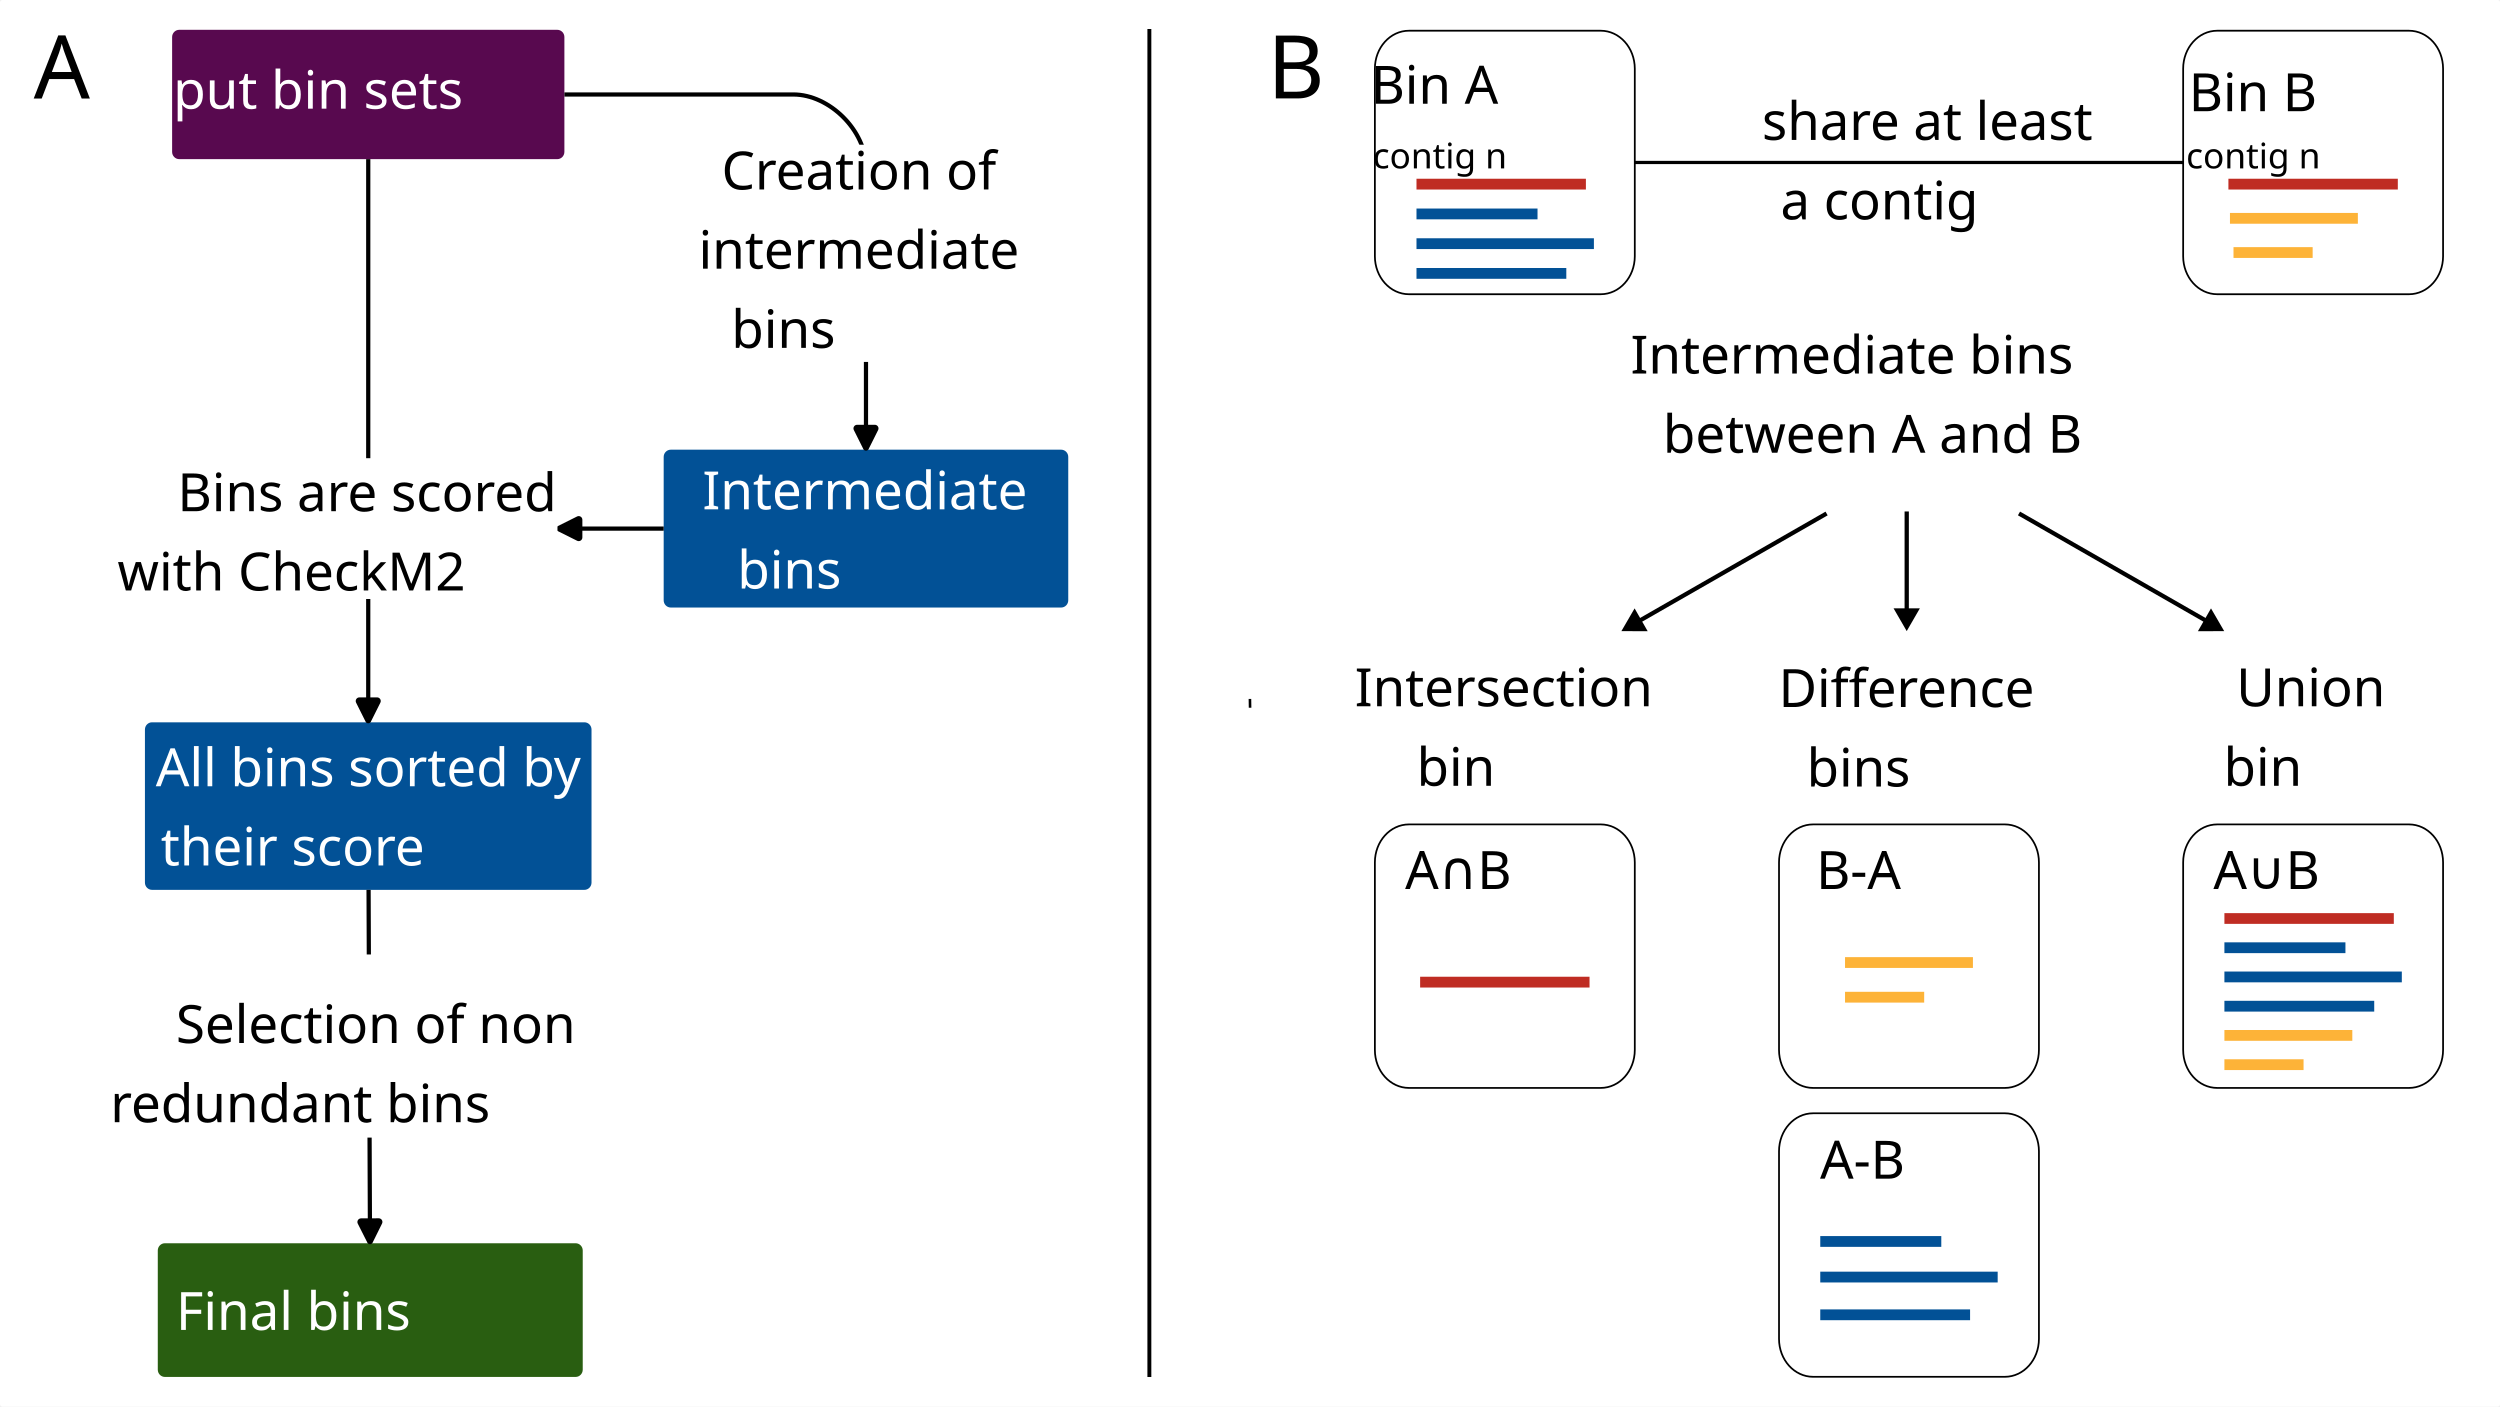
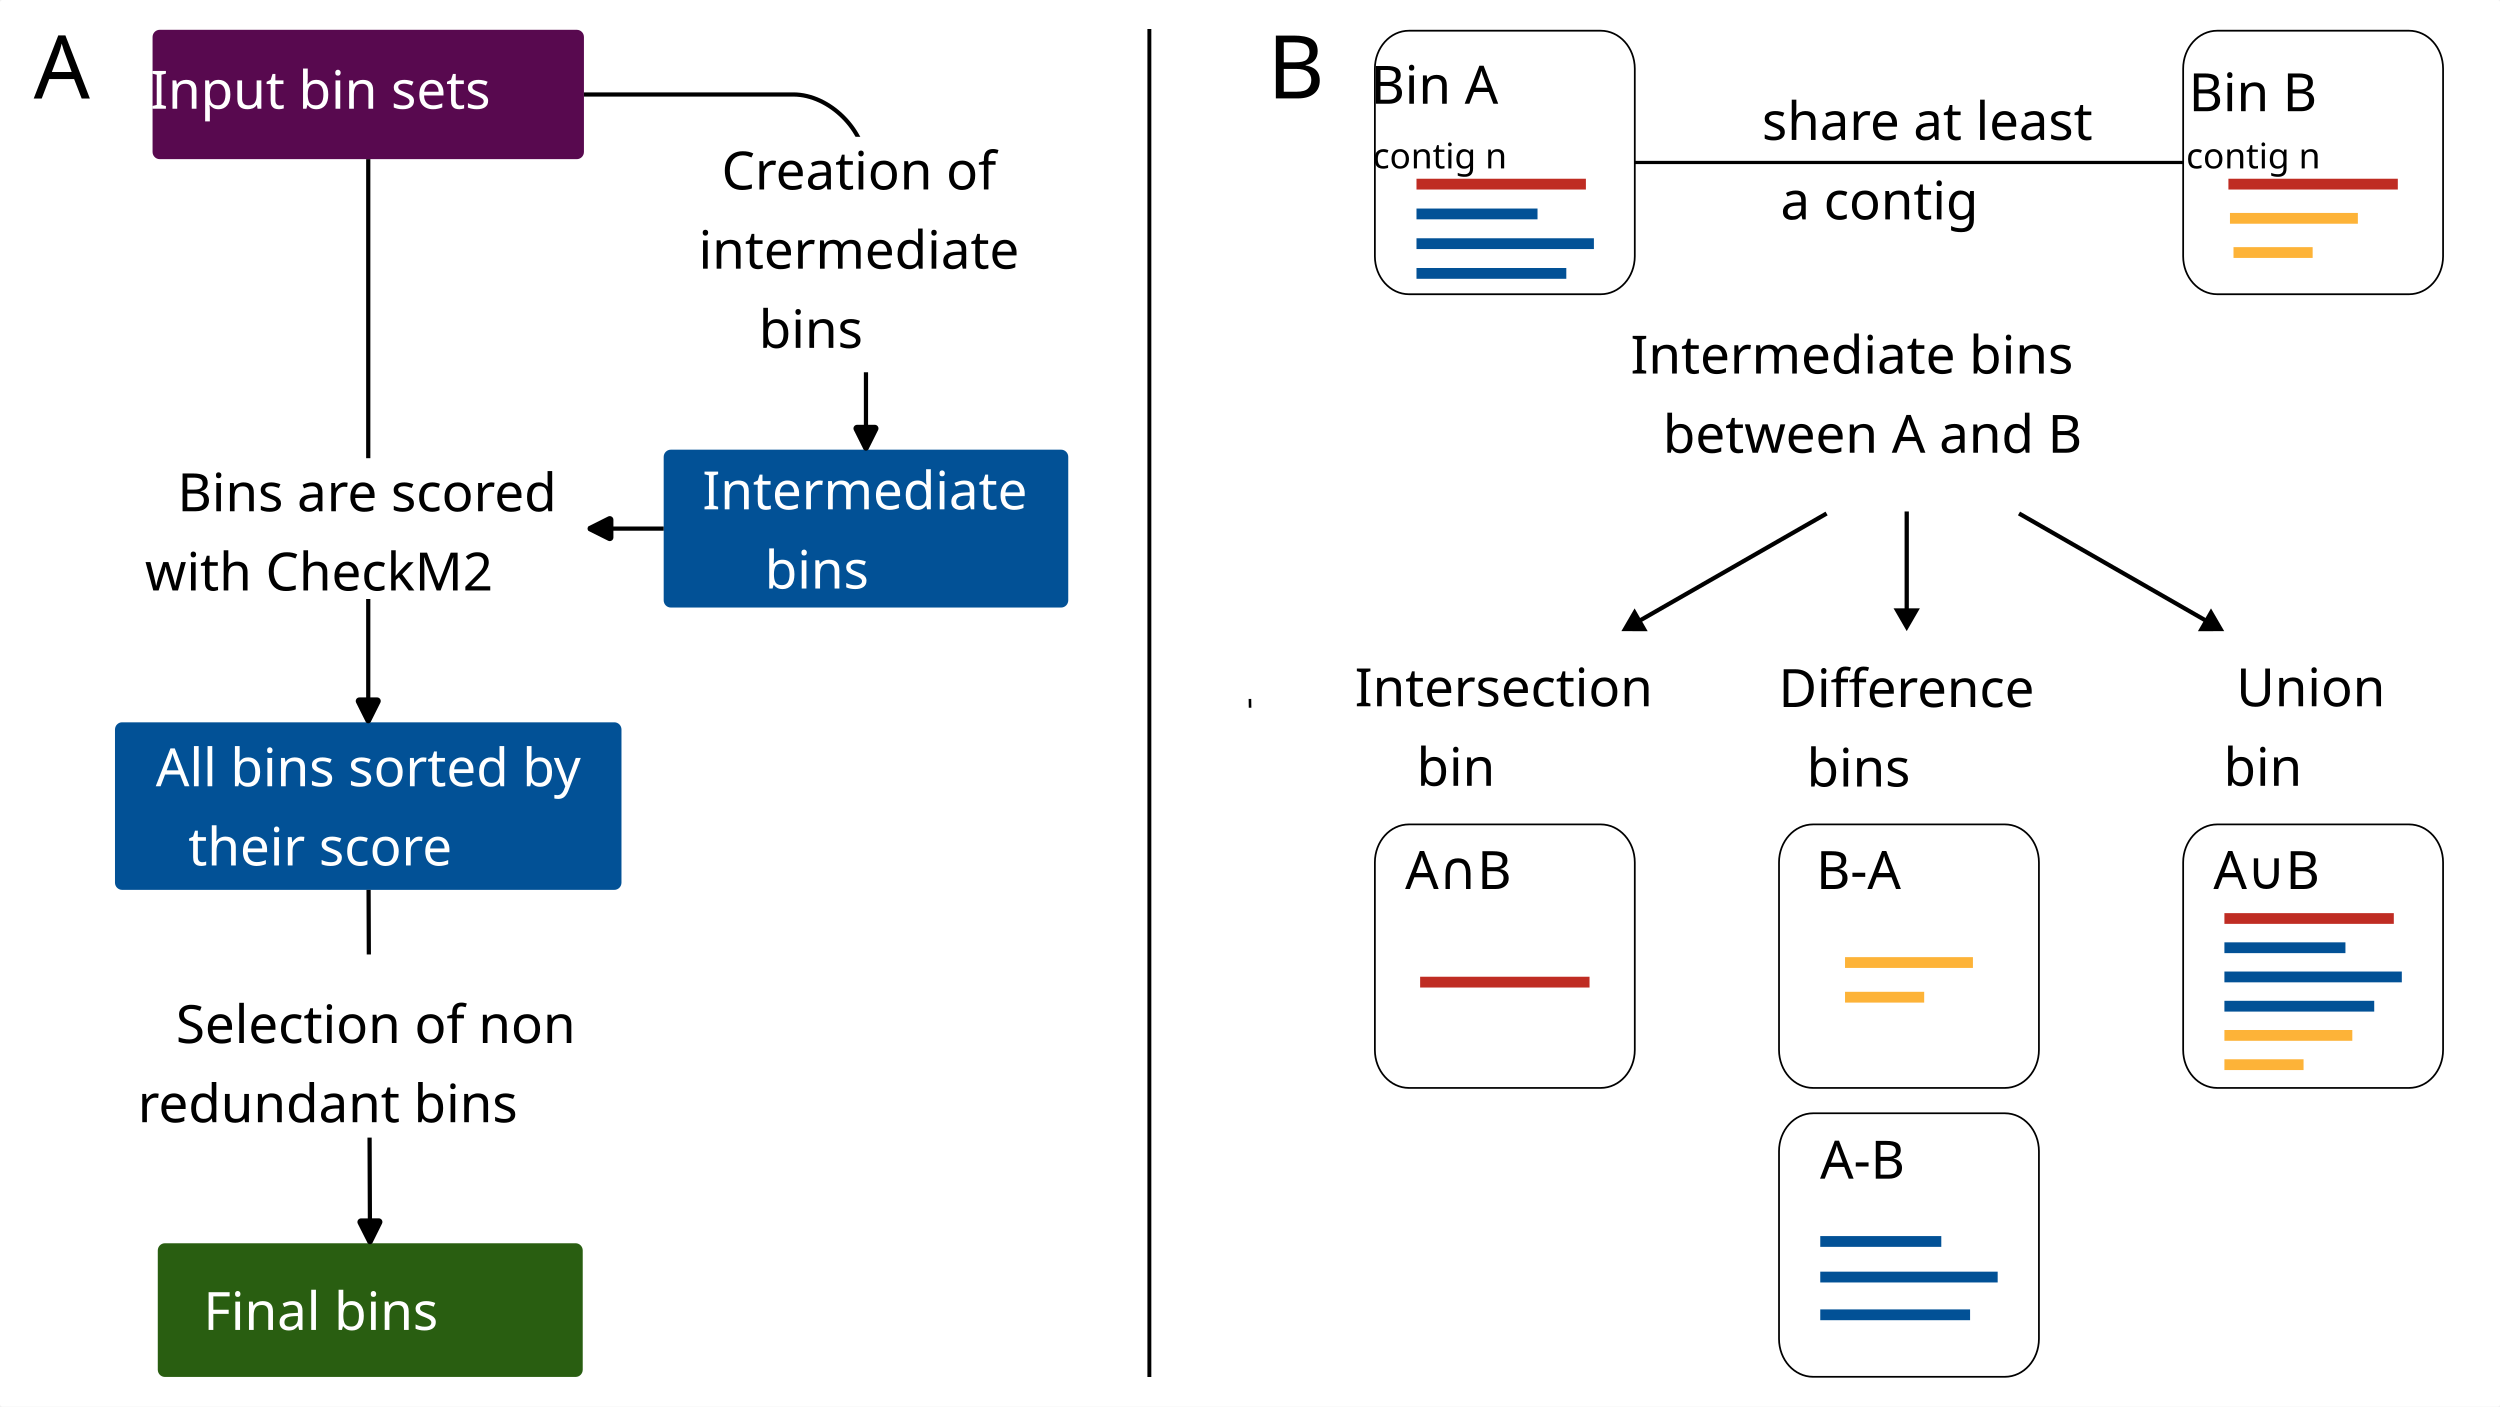
<svg xmlns="http://www.w3.org/2000/svg" width="254.912mm" height="143.43mm" viewBox="0 0 254.912 143.43" version="1.1" id="svg1" xml:space="preserve">
  <defs id="defs1">
    <rect x="2884.508" y="2612.986" width="167.844" height="120.711" id="rect161" />
    <marker style="overflow:visible" id="marker23" refX="4.5" refY="0" orient="auto-start-reverse" markerWidth="1" markerHeight="1" viewBox="0 0 1 1" preserveAspectRatio="xMidYMid">
      <path transform="scale(0.7)" d="m -0.211,-4.106 6.422,3.211 a 1,1 90 0 1 0,1.789 L -0.211,4.106 A 1.236,1.236 31.717 0 1 -2,3 v -6 a 1.236,1.236 148.283 0 1 1.789,-1.106 z" style="fill:context-stroke;fill-rule:evenodd;stroke:none" id="path23" />
    </marker>
    <marker style="overflow:visible" id="Triangle-3-3-7-2-5" refX="0" refY="0" orient="auto-start-reverse" markerWidth="1" markerHeight="1" viewBox="0 0 1 1" preserveAspectRatio="xMidYMid">
      <path transform="scale(0.5)" style="fill:context-stroke;fill-rule:evenodd;stroke:context-stroke;stroke-width:1pt" d="M 5.77,0 -2.88,5 V -5 Z" id="path135-85-1-8-9-6" />
    </marker>
    <marker style="overflow:visible" id="Triangle-3-3-7-2-5-6" refX="0" refY="0" orient="auto-start-reverse" markerWidth="1" markerHeight="1" viewBox="0 0 1 1" preserveAspectRatio="xMidYMid">
      <path transform="scale(0.5)" style="fill:context-stroke;fill-rule:evenodd;stroke:context-stroke;stroke-width:1pt" d="M 5.77,0 -2.88,5 V -5 Z" id="path135-85-1-8-9-6-2" />
    </marker>
    <marker style="overflow:visible" id="Triangle-3-3-7-2-5-6-9" refX="0" refY="0" orient="auto-start-reverse" markerWidth="1" markerHeight="1" viewBox="0 0 1 1" preserveAspectRatio="xMidYMid">
      <path transform="scale(0.5)" style="fill:context-stroke;fill-rule:evenodd;stroke:context-stroke;stroke-width:1pt" d="M 5.77,0 -2.88,5 V -5 Z" id="path135-85-1-8-9-6-2-2" />
    </marker>
    <rect x="2884.508" y="2612.986" width="167.844" height="120.711" id="rect161-3" />
  </defs>
  <g id="layer1" transform="translate(-762.8339,-708.3254)">
    <path style="fill:none;fill-rule:evenodd;stroke:#000000;stroke-width:0.265px;stroke-linecap:butt;stroke-linejoin:miter;stroke-opacity:1" d="m 211.22,577.607 v 0" id="path52" />
    <path style="fill:none;fill-rule:evenodd;stroke:#000000;stroke-width:0.265px;stroke-linecap:butt;stroke-linejoin:miter;stroke-opacity:1" d="m 211.22,577.607 v 0" id="path53" />
    <path style="fill:none;fill-rule:evenodd;stroke:#000000;stroke-width:0.265px;stroke-linecap:butt;stroke-linejoin:miter;stroke-opacity:1" d="m 211.658,577.782 v 0" id="path54" />
    <path style="fill:none;fill-rule:evenodd;stroke:#000000;stroke-width:0.265px;stroke-linecap:butt;stroke-linejoin:miter;stroke-opacity:1" d="m 243.699,583.825 v 11.265 c 0,2.646 -2.646,5.292 -5.292,5.292 h -12.878" id="path56" />
    <g id="g177">
      <rect style="fill:#ffffff;fill-opacity:1;stroke:none;stroke-width:0.4;stroke-linecap:square;stroke-linejoin:round;stroke-dasharray:none;stroke-opacity:1" id="rect169" width="254.913" height="143.43" x="762.834" y="708.325" rx="0.248" ry="0.248" />
      <path style="fill:none;fill-rule:evenodd;stroke:#000000;stroke-width:0.265px;stroke-linecap:butt;stroke-linejoin:miter;stroke-opacity:1" d="m 890.283,779.593 0.014,0.895" id="path12" />
      <rect style="fill:#ffffff;fill-opacity:1;stroke:none;stroke-width:0.48;stroke-linecap:square;stroke-linejoin:round;stroke-dasharray:none;stroke-dashoffset:0;stroke-opacity:1" id="rect21-2-9-2" width="42.578" height="17.683" x="898.277" y="769.024" rx="0.248" ry="0.248" />
      <rect style="fill:#ffffff;fill-opacity:1;stroke:none;stroke-width:0.48;stroke-linecap:square;stroke-linejoin:round;stroke-dasharray:none;stroke-dashoffset:0;stroke-opacity:1" id="rect21-2-9-2-3" width="39.94" height="17.683" x="940.599" y="770.673" rx="0.248" ry="0.248" />
      <rect style="fill:#ffffff;fill-opacity:1;stroke:none;stroke-width:0.48;stroke-linecap:square;stroke-linejoin:round;stroke-dasharray:none;stroke-dashoffset:0;stroke-opacity:1" id="rect21-2-9-2-3-3" width="31.238" height="17.683" x="983.071" y="769.885" rx="0.248" ry="0.248" />
      <rect style="fill:none;stroke:#000000;stroke-width:0.18;stroke-linecap:square;stroke-linejoin:round" id="rect2-5-3-7-1-2-4-1" width="26.502" height="26.87" x="944.231" y="821.841" rx="3.476" ry="3.872" />
      <text xml:space="preserve" style="font-style:normal;font-variant:normal;font-weight:normal;font-stretch:normal;font-size:6.422px;line-height:1.5;font-family:Sans;-inkscape-font-specification:'Sans, Normal';font-variant-ligatures:normal;font-variant-caps:normal;font-variant-numeric:normal;font-variant-east-asian:normal;text-align:center;text-anchor:middle;white-space:pre;inline-size:91.804;display:inline;fill:#000000;stroke:none;stroke-width:0.215;stroke-linecap:square;stroke-linejoin:round;stroke-dasharray:none" x="26.757" y="119.655" id="text3-5-0-9-4-4-6-9-9-72-3-5" transform="matrix(0.8358903,0,0,0.8412745,935.2596,727.8446)">
        <tspan x="26.757" y="119.655" id="tspan1">A-B</tspan>
      </text>
      <text xml:space="preserve" style="font-style:normal;font-variant:normal;font-weight:normal;font-stretch:normal;font-size:6.422px;line-height:1.5;font-family:Sans;-inkscape-font-specification:'Sans, Normal';font-variant-ligatures:normal;font-variant-caps:normal;font-variant-numeric:normal;font-variant-east-asian:normal;text-align:center;text-anchor:middle;white-space:pre;inline-size:26.138;display:inline;fill:#000000;stroke:none;stroke-width:0.215;stroke-linecap:square;stroke-linejoin:round;stroke-dasharray:none" x="26.757" y="119.655" id="text3-5-0-9-4-4-6-9-3" transform="matrix(0.8358903,0,0,0.8412746,976.0854,679.6792)">
        <tspan x="26.757" y="119.655" id="tspan2">Union<tspan y="119.655" id="tspan3"> </tspan>
        </tspan>
        <tspan x="26.757" y="129.288" id="tspan4">bin</tspan>
      </text>
      <text xml:space="preserve" style="font-style:normal;font-variant:normal;font-weight:normal;font-stretch:normal;font-size:6.422px;line-height:1.5;font-family:Sans;-inkscape-font-specification:'Sans, Normal';font-variant-ligatures:normal;font-variant-caps:normal;font-variant-numeric:normal;font-variant-east-asian:normal;text-align:center;text-anchor:middle;white-space:pre;inline-size:41.056;display:inline;fill:#000000;stroke:none;stroke-width:0.215;stroke-linecap:square;stroke-linejoin:round;stroke-dasharray:none" x="26.757" y="119.655" id="text3-5-0-9-4-4-6-9-9-72" transform="matrix(0.8358903,0,0,0.8412746,893.8021,679.6792)">
        <tspan x="26.757" y="119.655" id="tspan5">Intersection<tspan y="119.655" id="tspan6"> </tspan>
        </tspan>
        <tspan x="26.757" y="129.288" id="tspan7">bin</tspan>
      </text>
      <text xml:space="preserve" style="font-style:normal;font-variant:normal;font-weight:normal;font-stretch:normal;font-size:6.422px;line-height:1.5;font-family:Sans;-inkscape-font-specification:'Sans, Normal';font-variant-ligatures:normal;font-variant-caps:normal;font-variant-numeric:normal;font-variant-east-asian:normal;text-align:center;text-anchor:middle;white-space:pre;inline-size:37.046;display:inline;fill:#000000;stroke:none;stroke-width:0.215;stroke-linecap:square;stroke-linejoin:round;stroke-dasharray:none" x="26.757" y="119.655" id="text3-5-0-9-4-4-6-9-9-7-4" transform="matrix(0.8358903,0,0,0.8412746,934.8588,679.7539)">
        <tspan x="26.757" y="119.655" id="tspan8">Difference<tspan y="119.655" id="tspan9"> </tspan>
        </tspan>
        <tspan x="26.757" y="129.288" id="tspan10">bins</tspan>
      </text>
      <text xml:space="preserve" style="font-style:normal;font-variant:normal;font-weight:normal;font-stretch:normal;font-size:6.422px;line-height:1.5;font-family:Sans;-inkscape-font-specification:'Sans, Normal';font-variant-ligatures:normal;font-variant-caps:normal;font-variant-numeric:normal;font-variant-east-asian:normal;text-align:center;text-anchor:middle;white-space:pre;inline-size:43.821;display:inline;fill:#000000;stroke:none;stroke-width:0.215;stroke-linecap:square;stroke-linejoin:round;stroke-dasharray:none" x="26.757" y="119.655" id="text3-5-0-9-4-4-6-9-9-7-4-1" transform="matrix(0.8358903,0,0,0.8412746,936.9864,621.9281)">
        <tspan x="26.757" y="119.655" id="tspan11">share at least<tspan y="119.655" id="tspan12"> </tspan>
        </tspan>
        <tspan x="26.757" y="129.288" id="tspan13">a contig</tspan>
      </text>
      <text xml:space="preserve" style="font-style:normal;font-variant:normal;font-weight:normal;font-stretch:normal;font-size:6.422px;line-height:1.5;font-family:Sans;-inkscape-font-specification:'Sans, Normal';font-variant-ligatures:normal;font-variant-caps:normal;font-variant-numeric:normal;font-variant-east-asian:normal;text-align:center;text-anchor:middle;white-space:pre;inline-size:91.804;display:inline;fill:#000000;stroke:none;stroke-width:0.215;stroke-linecap:square;stroke-linejoin:round;stroke-dasharray:none" x="26.757" y="119.655" id="text3-5-0-9-4-4-6-9-9-72-3-7" transform="matrix(0.8358903,0,0,0.8412745,976.4676,698.3083)">
        <tspan x="26.757" y="119.655" id="tspan14">A∪B</tspan>
      </text>
      <rect style="fill:none;stroke:#000000;stroke-width:0.18;stroke-linecap:square;stroke-linejoin:round" id="rect2-5-3-7-1-21-9" width="26.502" height="26.87" x="985.439" y="792.386" rx="3.476" ry="3.872" />
      <rect style="fill:none;stroke:#000000;stroke-width:0.18;stroke-linecap:square;stroke-linejoin:round" id="rect2-5-3-7-1-0-0" width="26.502" height="26.87" x="903.023" y="792.386" rx="3.476" ry="3.872" />
      <text xml:space="preserve" style="font-style:normal;font-variant:normal;font-weight:normal;font-stretch:normal;font-size:6.422px;line-height:1.5;font-family:Sans;-inkscape-font-specification:'Sans, Normal';font-variant-ligatures:normal;font-variant-caps:normal;font-variant-numeric:normal;font-variant-east-asian:normal;text-align:center;text-anchor:middle;white-space:pre;inline-size:91.804;display:inline;fill:#000000;stroke:none;stroke-width:0.215;stroke-linecap:square;stroke-linejoin:round;stroke-dasharray:none" x="26.757" y="119.655" id="text3-5-0-9-4-4-6-9-9-72-3" transform="matrix(0.8358903,0,0,0.8412745,894.0515,698.3083)">
        <tspan x="26.757" y="119.655" id="tspan15">A∩B</tspan>
      </text>
      <rect style="fill:none;stroke:#000000;stroke-width:0.18;stroke-linecap:square;stroke-linejoin:round" id="rect2-5-3-7-1-2-7" width="26.502" height="26.87" x="944.231" y="792.386" rx="3.476" ry="3.872" />
      <text xml:space="preserve" style="font-style:normal;font-variant:normal;font-weight:normal;font-stretch:normal;font-size:6.422px;line-height:1.5;font-family:Sans;-inkscape-font-specification:'Sans, Normal';font-variant-ligatures:normal;font-variant-caps:normal;font-variant-numeric:normal;font-variant-east-asian:normal;text-align:center;text-anchor:middle;white-space:pre;inline-size:91.804;display:inline;fill:#000000;stroke:none;stroke-width:0.215;stroke-linecap:square;stroke-linejoin:round;stroke-dasharray:none" x="26.757" y="119.655" id="text3-5-0-9-4-4-6-9-9-72-3-3" transform="matrix(0.8358903,0,0,0.8412745,934.8615,698.3083)">
        <tspan x="26.757" y="119.655" id="tspan16">B-A</tspan>
      </text>
      <rect style="fill:#ffffff;fill-opacity:1;stroke:none;stroke-width:0.48;stroke-linecap:square;stroke-linejoin:round;stroke-dasharray:none;stroke-dashoffset:0;stroke-opacity:1" id="rect21-2-9" width="54.757" height="17.683" x="930.325" y="745.855" rx="0.248" ry="0.248" />
      <text xml:space="preserve" style="font-style:normal;font-variant:normal;font-weight:normal;font-stretch:normal;font-size:5.784px;line-height:1.5;font-family:Sans;-inkscape-font-specification:'Sans, Normal';font-variant-ligatures:normal;font-variant-caps:normal;font-variant-numeric:normal;font-variant-east-asian:normal;text-align:center;text-anchor:middle;white-space:pre;inline-size:95.634;display:inline;fill:#000000;stroke:none;stroke-width:0.193;stroke-linecap:square;stroke-linejoin:round;stroke-dasharray:none" x="26.757" y="119.655" id="text3-5-3-8-9-91-5-6" transform="matrix(0.9310694,0,0,0.9310114,933.7509,635.0103)">
        <tspan x="26.757" y="119.655" id="tspan17">Intermediate bins
</tspan>
        <tspan x="26.757" y="128.331" id="tspan18">between A and B</tspan>
      </text>
      <text xml:space="preserve" style="font-style:normal;font-variant:normal;font-weight:normal;font-stretch:normal;font-size:6.422px;line-height:1.5;font-family:Sans;-inkscape-font-specification:'Sans, Normal';font-variant-ligatures:normal;font-variant-caps:normal;font-variant-numeric:normal;font-variant-east-asian:normal;text-align:center;text-anchor:middle;white-space:pre;inline-size:91.804;display:inline;fill:#000000;stroke:none;stroke-width:0.215;stroke-linecap:square;stroke-linejoin:round;stroke-dasharray:none" x="26.757" y="119.655" id="text3-5-0-9-4-4-6-6" transform="matrix(0.8358903,0,0,0.8412745,975.0689,619.0021)">
        <tspan x="26.757" y="119.655" id="tspan19">Bin B</tspan>
      </text>
      <rect style="fill:none;stroke:#000000;stroke-width:0.18;stroke-linecap:square;stroke-linejoin:round" id="rect2-5-3-7-1-6" width="26.502" height="26.87" x="985.439" y="711.457" rx="3.476" ry="3.872" />
      <text xml:space="preserve" style="font-style:normal;font-variant:normal;font-weight:normal;font-stretch:normal;font-size:6.422px;line-height:1.5;font-family:Sans;-inkscape-font-specification:'Sans, Normal';font-variant-ligatures:normal;font-variant-caps:normal;font-variant-numeric:normal;font-variant-east-asian:normal;text-align:center;text-anchor:middle;white-space:pre;inline-size:91.804;display:inline;fill:#000000;stroke:none;stroke-width:0.215;stroke-linecap:square;stroke-linejoin:round;stroke-dasharray:none" x="26.757" y="119.655" id="text3-5-0-9-4-4-0" transform="matrix(0.8358903,0,0,0.8412745,891.619,618.2401)">
        <tspan x="26.757" y="119.655" id="tspan20">Bin A</tspan>
      </text>
      <g id="g174" transform="translate(1.166526)">
        <path style="fill:none;stroke:#025196;stroke-width:1.1;stroke-linecap:square;stroke-linejoin:round;stroke-dasharray:none;stroke-opacity:1" d="m 947.82,834.91 h 11.241" id="path6-68-2-8-0" />
        <path style="fill:none;stroke:#025196;stroke-width:1.1;stroke-linecap:square;stroke-linejoin:round;stroke-dasharray:none;stroke-opacity:1" d="m 947.82,842.387 h 14.176" id="path7-8-8-9-1" />
        <path style="fill:none;stroke:#025196;stroke-width:1.1;stroke-linecap:square;stroke-linejoin:round;stroke-dasharray:none;stroke-opacity:1" d="m 947.82,838.54 h 16.99" id="path7-8-8-8-2-0" />
      </g>
      <g id="g172" transform="translate(1.247919)">
        <path style="fill:none;stroke:#bf2c23;stroke-width:1.1;stroke-linecap:square;stroke-linejoin:round;stroke-dasharray:none;stroke-opacity:1" d="m 988.947,801.98 h 16.174" id="path3-8-1-6-0-0" />
        <path style="fill:none;stroke:#025196;stroke-width:1.1;stroke-linecap:square;stroke-linejoin:round;stroke-dasharray:none;stroke-opacity:1" d="m 988.947,804.961 h 11.241" id="path6-68-2-1-9" />
        <path style="fill:none;stroke:#025196;stroke-width:1.1;stroke-linecap:square;stroke-linejoin:round;stroke-dasharray:none;stroke-opacity:1" d="m 988.947,810.922 h 14.176" id="path7-8-8-4-6" />
        <path style="fill:none;stroke:#025196;stroke-width:1.1;stroke-linecap:square;stroke-linejoin:round;stroke-dasharray:none;stroke-opacity:1" d="m 988.947,807.941 h 16.99" id="path7-8-8-8-9-2" />
        <path style="fill:none;stroke:#fdb338;stroke-width:1.1;stroke-linecap:square;stroke-linejoin:round;stroke-dasharray:none;stroke-opacity:1" d="m 988.947,813.902 h 11.942" id="path3-8-1-2-0-0" />
        <path style="fill:none;stroke:#fdb338;stroke-width:1.1;stroke-linecap:square;stroke-linejoin:round;stroke-dasharray:none;stroke-opacity:1" d="m 988.947,816.882 h 6.971" id="path8-4-9-5-4-2" />
      </g>
      <path style="fill:none;stroke:#bf2c23;stroke-width:1.1;stroke-linecap:square;stroke-linejoin:round;stroke-dasharray:none;stroke-opacity:1" d="m 908.187,808.467 h 16.174" id="path3-8-1-3-0" />
      <g id="g173" transform="translate(-0.4315538)">
        <path style="fill:none;stroke:#fdb338;stroke-width:1.1;stroke-linecap:square;stroke-linejoin:round;stroke-dasharray:none;stroke-opacity:1" d="m 951.943,806.468 h 11.942" id="path3-8-1-2-9-9" />
        <path style="fill:none;stroke:#fdb338;stroke-width:1.1;stroke-linecap:square;stroke-linejoin:round;stroke-dasharray:none;stroke-opacity:1" d="m 951.943,810.006 h 6.972" id="path8-4-9-5-0-9" />
      </g>
      <g id="g175" transform="translate(2.276319,1.058326)">
        <text xml:space="preserve" style="font-style:normal;font-variant:normal;font-weight:normal;font-stretch:normal;font-size:3.59px;line-height:1.5;font-family:Sans;-inkscape-font-specification:'Sans, Normal';font-variant-ligatures:normal;font-variant-caps:normal;font-variant-numeric:normal;font-variant-east-asian:normal;text-align:center;text-anchor:middle;fill:#000000;fill-opacity:1;stroke:none;stroke-width:0.48;stroke-linecap:square;stroke-linejoin:round;stroke-dasharray:none;stroke-dashoffset:0;stroke-opacity:1" x="994.477" y="724.461" id="text25" transform="scale(1.000031,0.9999689)">
          <tspan id="tspan25" style="font-style:normal;font-variant:normal;font-weight:normal;font-stretch:normal;font-size:3.59px;font-family:Sans;-inkscape-font-specification:'Sans, Normal';font-variant-ligatures:normal;font-variant-caps:normal;font-variant-numeric:normal;font-variant-east-asian:normal;fill:#000000;fill-opacity:1;stroke:none;stroke-width:0.48" x="994.944" y="724.461">contig n </tspan>
        </text>
        <g id="g170">
          <path style="fill:none;stroke:#bf2c23;stroke-width:1.1;stroke-linecap:square;stroke-linejoin:round;stroke-dasharray:none;stroke-opacity:1" d="m 988.327,726.044 h 16.174" id="path3-8-1-6-0" />
          <path style="fill:none;stroke:#fdb338;stroke-width:1.1;stroke-linecap:square;stroke-linejoin:round;stroke-dasharray:none;stroke-opacity:1" d="m 988.485,729.53 h 11.942" id="path3-8-1-2-1" />
          <path style="fill:none;stroke:#fdb338;stroke-width:1.1;stroke-linecap:square;stroke-linejoin:round;stroke-dasharray:none;stroke-opacity:1" d="m 988.846,733.015 h 6.971" id="path8-4-9-5-2" />
        </g>
      </g>
      <rect style="fill:none;stroke:#000000;stroke-width:0.18;stroke-linecap:square;stroke-linejoin:round" id="rect2-5-3-7-7" width="26.502" height="26.87" x="903.023" y="711.457" rx="3.476" ry="3.872" />
      <g id="g176" transform="translate(1.701719,1.058333)">
        <g id="g171" transform="translate(1.058333,-0.12106)">
          <path style="fill:none;stroke:#bf2c23;stroke-width:1.1;stroke-linecap:square;stroke-linejoin:round;stroke-dasharray:none;stroke-opacity:1" d="m 905.056,726.165 h 16.174" id="path3-8-1-9" />
          <path style="fill:none;stroke:#025196;stroke-width:1.1;stroke-linecap:square;stroke-linejoin:round;stroke-dasharray:none;stroke-opacity:1" d="M 905.056,729.199 H 916.297" id="path6-68-2-2" />
          <path style="fill:none;stroke:#025196;stroke-width:1.1;stroke-linecap:square;stroke-linejoin:round;stroke-dasharray:none;stroke-opacity:1" d="m 905.056,735.266 h 14.176" id="path7-8-8-0" />
          <path style="fill:none;stroke:#025196;stroke-width:1.1;stroke-linecap:square;stroke-linejoin:round;stroke-dasharray:none;stroke-opacity:1" d="m 905.056,732.233 h 16.99" id="path7-8-8-8-1" />
        </g>
        <text xml:space="preserve" style="font-style:normal;font-variant:normal;font-weight:normal;font-stretch:normal;font-size:3.59px;line-height:1.5;font-family:Sans;-inkscape-font-specification:'Sans, Normal';font-variant-ligatures:normal;font-variant-caps:normal;font-variant-numeric:normal;font-variant-east-asian:normal;text-align:center;text-anchor:middle;fill:#000000;fill-opacity:1;stroke:none;stroke-width:0.48;stroke-linecap:square;stroke-linejoin:round;stroke-dasharray:none;stroke-dashoffset:0;stroke-opacity:1" x="912.113" y="724.461" id="text25-6" transform="scale(1.000031,0.9999689)">
          <tspan id="tspan25-5" style="font-style:normal;font-variant:normal;font-weight:normal;font-stretch:normal;font-size:3.59px;font-family:Sans;-inkscape-font-specification:'Sans, Normal';font-variant-ligatures:normal;font-variant-caps:normal;font-variant-numeric:normal;font-variant-east-asian:normal;fill:#000000;fill-opacity:1;stroke:none;stroke-width:0.48" x="912.58" y="724.461">contig n </tspan>
        </text>
      </g>
      <path style="fill:none;fill-rule:evenodd;stroke:#000000;stroke-width:0.33px;stroke-linecap:butt;stroke-linejoin:miter;stroke-opacity:1" d="m 929.525,724.892 h 55.914" id="path61" />
      <path style="fill:#000000;fill-opacity:1;stroke:#000000;stroke-width:0.436;stroke-linecap:square;stroke-linejoin:round;stroke-dasharray:none;stroke-opacity:1;marker-end:url(#Triangle-3-3-7-2-5)" d="M 948.893,760.793 929.502,771.908" id="path5-1-9-9-7-1-6-7-1-9" />
      <path style="fill:#000000;fill-opacity:1;stroke:#000000;stroke-width:0.436;stroke-linecap:square;stroke-linejoin:round;stroke-dasharray:none;stroke-opacity:1;marker-end:url(#Triangle-3-3-7-2-5-6)" d="m 968.89,760.789 19.391,11.119" id="path5-1-9-9-7-1-6-7-1-9-1" />
      <path style="fill:#000000;fill-opacity:1;stroke:#000000;stroke-width:0.436;stroke-linecap:square;stroke-linejoin:round;stroke-dasharray:none;stroke-opacity:1;marker-end:url(#Triangle-3-3-7-2-5-6-9)" d="m 957.252,760.693 v 10.433" id="path5-1-9-9-7-1-6-7-1-9-1-2" />
-       <g id="g161" style="stroke-width:0.983" transform="matrix(1.017675,0,0,1.017675,-13.54425,-15.0172)">
-         <rect style="fill:#58094f;fill-opacity:1;stroke:none;stroke-width:0.177;stroke-linecap:square;stroke-linejoin:round;stroke-dasharray:0.354, 0.177;stroke-dashoffset:0" id="rect1-0-6-7-3-2-2-0" width="39.303" height="12.959" x="780.139" y="713.766" rx="0.714" ry="0.725" />
-         <g id="g50-8-2" transform="matrix(1.502421,0,0,1.502421,479.0391,66.37742)" style="stroke-width:0.654">
-           <rect style="fill:#025196;fill-opacity:1;stroke:none;stroke-width:0.118;stroke-linecap:square;stroke-linejoin:round;stroke-dasharray:0.235, 0.118;stroke-dashoffset:0" id="rect1-0-6-7-0-8-2-3-7-0" width="29.782" height="11.174" x="198.597" y="477.078" rx="0.475" ry="0.482" />
-         </g>
-         <g id="g32-0-59-4" transform="matrix(1.502421,0,0,1.502421,286.6156,239.7788)" style="stroke-width:0.654">
-           <rect style="fill:#025196;fill-opacity:1;stroke:none;stroke-width:0.118;stroke-linecap:square;stroke-linejoin:round;stroke-dasharray:0.235, 0.118;stroke-dashoffset:0" id="rect1-0-6-7-0-85-8-1-7" width="26.98" height="10.527" x="361.267" y="343.483" rx="0.475" ry="0.482" />
-         </g>
-         <rect style="fill:#295e11;fill-opacity:1;stroke:none;stroke-width:0.177;stroke-linecap:square;stroke-linejoin:round;stroke-dasharray:0.354, 0.177;stroke-dashoffset:0" id="rect1-0-6-7-0-8-0-2-1-6-3" width="42.577" height="13.395" x="778.703" y="835.345" rx="0.714" ry="0.725" />
-         <path style="fill:none;fill-rule:evenodd;stroke:#000000;stroke-width:0.423;stroke-linecap:butt;stroke-linejoin:miter;stroke-dasharray:none;stroke-opacity:1;marker-end:url(#marker23)" d="m 819.442,720.246 h 22.938 c 3.64,0 7.28,3.64 7.28,7.28 v 28.31" id="path9" />
-         <rect style="fill:#ffffff;fill-opacity:1;stroke:none;stroke-width:0.472;stroke-linecap:square;stroke-linejoin:round;stroke-dasharray:none;stroke-dashoffset:0;stroke-opacity:1" id="rect21-2-7-7-6" width="31.477" height="21.764" x="835.425" y="725.28" rx="0.244" ry="0.244" />
-         <path style="fill:none;fill-rule:evenodd;stroke:#000000;stroke-width:0.423;stroke-linecap:butt;stroke-linejoin:miter;stroke-dasharray:none;stroke-opacity:1;marker-end:url(#marker23)" d="m 829.391,763.743 -10.643,-10e-6" id="path10" />
-         <path style="fill:none;fill-rule:evenodd;stroke:#000000;stroke-width:0.423;stroke-linecap:butt;stroke-linejoin:miter;stroke-dasharray:none;stroke-opacity:1;marker-end:url(#marker23)" d="m 799.79,726.725 -9.9e-4,56.424" id="path15" />
-         <rect style="fill:#ffffff;fill-opacity:1;stroke:none;stroke-width:0.472;stroke-linecap:square;stroke-linejoin:round;stroke-dasharray:none;stroke-dashoffset:0;stroke-opacity:1" id="rect21-2-7-7-6-4" width="39.333" height="14.106" x="779.415" y="756.69" rx="0.244" ry="0.244" />
-         <path style="fill:none;fill-rule:evenodd;stroke:#000000;stroke-width:0.423;stroke-linecap:butt;stroke-linejoin:miter;stroke-dasharray:none;stroke-opacity:1;marker-end:url(#marker23)" d="m 799.823,799.937 0.142,35.407" id="path16" />
-         <rect style="fill:#ffffff;fill-opacity:1;stroke:none;stroke-width:0.472;stroke-linecap:square;stroke-linejoin:round;stroke-dasharray:none;stroke-dashoffset:0;stroke-opacity:1" id="rect21-2-7-7-6-4-6" width="41.548" height="15.967" x="780.041" y="806.413" rx="0.244" ry="0.244" />
-         <rect style="fill:#ffffff;fill-opacity:1;stroke:none;stroke-width:0.472;stroke-linecap:square;stroke-linejoin:round;stroke-dasharray:none;stroke-dashoffset:0;stroke-opacity:1" id="rect21-1-4-4-5-0-4" width="39.196" height="14.869" x="780.191" y="809.892" rx="0.244" ry="0.244" />
-         <g id="g159" transform="matrix(0.8962763,0,0,0.8962763,136.8004,86.93048)" style="stroke-width:1.096">
-           <text xml:space="preserve" style="font-style:normal;font-variant:normal;font-weight:normal;font-stretch:normal;font-size:6.121px;line-height:1.5;font-family:Sans;-inkscape-font-specification:'Sans, Normal';font-variant-ligatures:normal;font-variant-caps:normal;font-variant-numeric:normal;font-variant-east-asian:normal;text-align:center;text-anchor:middle;white-space:pre;inline-size:91.804;display:inline;fill:#ffffff;fill-opacity:1;stroke:none;stroke-width:0.205;stroke-linecap:square;stroke-linejoin:round;stroke-dasharray:none" x="26.757" y="119.655" id="text3-5-0-1-6-0-9-5-5-0-6" transform="matrix(0.9644998,0,0,0.9644998,713.9238,592.7885)">
-             <tspan x="26.757" y="119.655" id="tspan21">Input bin sets</tspan>
-           </text>
-           <text xml:space="preserve" style="font-style:normal;font-variant:normal;font-weight:normal;font-stretch:normal;font-size:6.121px;line-height:1.5;font-family:Sans;-inkscape-font-specification:'Sans, Normal';font-variant-ligatures:normal;font-variant-caps:normal;font-variant-numeric:normal;font-variant-east-asian:normal;text-align:center;text-anchor:middle;white-space:pre;inline-size:49.635;display:inline;fill:#ffffff;fill-opacity:1;stroke:none;stroke-width:0.205;stroke-linecap:square;stroke-linejoin:round;stroke-dasharray:none" x="26.757" y="119.655" id="text3-5-0-1-6-0-9-8-4-5-9-4-6" transform="matrix(0.9644998,0,0,0.9644998,713.9075,668.5305)">
-             <tspan x="26.757" y="119.655" id="tspan22">All bins sorted by<tspan y="119.655" id="tspan23"> </tspan>
-             </tspan>
-             <tspan x="26.757" y="128.837" id="tspan24">their score</tspan>
-           </text>
-           <text xml:space="preserve" style="font-style:normal;font-variant:normal;font-weight:normal;font-stretch:normal;font-size:6.123px;line-height:1.5;font-family:Sans;-inkscape-font-specification:'Sans, Normal';font-variant-ligatures:normal;font-variant-caps:normal;font-variant-numeric:normal;font-variant-east-asian:normal;text-align:center;text-anchor:middle;white-space:pre;inline-size:43.836;display:inline;fill:#ffffff;fill-opacity:1;stroke:none;stroke-width:0.205;stroke-linecap:square;stroke-linejoin:round;stroke-dasharray:none" x="26.757" y="119.655" id="text3-5-0-1-6-0-9-8-1-3-2-6" transform="matrix(0.9644998,0,0,0.9640134,769.4246,637.6339)">
-             <tspan x="26.757" y="119.655" id="tspan26">Intermediate<tspan y="119.655" id="tspan27"> </tspan>
-             </tspan>
-             <tspan x="26.757" y="128.84" id="tspan28">bins</tspan>
-           </text>
-           <text xml:space="preserve" style="font-style:normal;font-variant:normal;font-weight:normal;font-stretch:normal;font-size:6.121px;line-height:1.5;font-family:Sans;-inkscape-font-specification:'Sans, Normal';font-variant-ligatures:normal;font-variant-caps:normal;font-variant-numeric:normal;font-variant-east-asian:normal;text-align:center;text-anchor:middle;white-space:pre;inline-size:49.635;display:inline;fill:#ffffff;fill-opacity:1;stroke:none;stroke-width:0.205;stroke-linecap:square;stroke-linejoin:round;stroke-dasharray:none" x="26.757" y="119.655" id="text3-5-0-1-6-0-9-8-4-1-2-0-4-7" transform="matrix(0.9644998,0,0,0.9644998,713.9797,729.3095)">
-             <tspan x="26.757" y="119.655" id="tspan29">Final bins</tspan>
-           </text>
-           <text xml:space="preserve" style="font-style:normal;font-variant:normal;font-weight:normal;font-stretch:normal;font-size:7.407px;line-height:1.5;font-family:Sans;-inkscape-font-specification:'Sans, Normal';font-variant-ligatures:normal;font-variant-caps:normal;font-variant-numeric:normal;font-variant-east-asian:normal;text-align:center;text-anchor:middle;white-space:pre;inline-size:47.2;display:inline;fill:#000000;stroke:none;stroke-width:0.248;stroke-linecap:square;stroke-linejoin:round;stroke-dasharray:none" x="26.757" y="119.655" id="text3-5-3-8-97-2-7-1" transform="matrix(0.7970564,0,0,0.7970564,773.2395,621.8496)">
-             <tspan x="26.757" y="119.655" id="tspan30">Creation of<tspan y="119.655" id="tspan31"> </tspan>
-             </tspan>
-             <tspan x="26.757" y="130.766" id="tspan32">intermediate<tspan y="130.766" id="tspan33"> </tspan>
-             </tspan>
-             <tspan x="26.757" y="141.877" id="tspan34">bins</tspan>
-           </text>
-           <text xml:space="preserve" style="font-style:normal;font-variant:normal;font-weight:normal;font-stretch:normal;font-size:7.125px;line-height:1.5;font-family:Sans;-inkscape-font-specification:'Sans, Normal';font-variant-ligatures:normal;font-variant-caps:normal;font-variant-numeric:normal;font-variant-east-asian:normal;text-align:center;text-anchor:middle;white-space:pre;inline-size:55.388;display:inline;fill:#000000;stroke:none;stroke-width:0.238;stroke-linecap:square;stroke-linejoin:round;stroke-dasharray:none" x="26.757" y="119.655" id="text3-5-3-8-9-91-6-1-7" transform="matrix(0.8286498,0,0,0.8286498,717.4082,654.0425)">
-             <tspan x="26.757" y="119.655" id="tspan35">Bins are scored<tspan y="119.655" id="tspan36"> </tspan>
-             </tspan>
-             <tspan x="26.757" y="130.343" id="tspan37">with CheckM2</tspan>
-           </text>
-           <text xml:space="preserve" style="font-style:normal;font-variant:normal;font-weight:normal;font-stretch:normal;font-size:7.125px;line-height:1.5;font-family:Sans;-inkscape-font-specification:'Sans, Normal';font-variant-ligatures:normal;font-variant-caps:normal;font-variant-numeric:normal;font-variant-east-asian:normal;text-align:center;text-anchor:middle;white-space:pre;inline-size:55.388;display:inline;fill:#000000;stroke:none;stroke-width:0.238;stroke-linecap:square;stroke-linejoin:round;stroke-dasharray:none" x="26.757" y="119.655" id="text3-5-3-8-9-9-0-4-9-0" transform="matrix(0.8286498,0,0,0.8286498,718.3828,713.4869)">
-             <tspan x="26.757" y="119.655" id="tspan38">Selection of non<tspan y="119.655" id="tspan39"> </tspan>
-             </tspan>
-             <tspan x="26.757" y="130.343" id="tspan40">redundant bins</tspan>
-           </text>
-         </g>
+       <rect style="fill:#58094f;fill-opacity:1;stroke:none;stroke-width:0.18;stroke-linecap:square;stroke-linejoin:round;stroke-dasharray:0.36, 0.18;stroke-dashoffset:0" id="rect1-0-6-7-3-2-2-0" width="43.985" height="13.188" x="778.39" y="711.365" rx="0.726" ry="0.738" />
+       <g id="g50-8-2" transform="matrix(1.734086,0,0,1.528977,430.1737,52.53347)" style="stroke-width:0.614">
+         <rect style="fill:#025196;fill-opacity:1;stroke:none;stroke-width:0.111;stroke-linecap:square;stroke-linejoin:round;stroke-dasharray:0.221, 0.111;stroke-dashoffset:0" id="rect1-0-6-7-0-8-2-3-7-0" width="29.782" height="11.174" x="198.597" y="477.078" rx="0.419" ry="0.482" />
      </g>
+       <g id="g32-0-59-4" transform="matrix(1.528977,0,0,1.528977,278.1374,228.9998)" style="stroke-width:0.654">
+         <rect style="fill:#025196;fill-opacity:1;stroke:none;stroke-width:0.118;stroke-linecap:square;stroke-linejoin:round;stroke-dasharray:0.235, 0.118;stroke-dashoffset:0" id="rect1-0-6-7-0-85-8-1-7" width="26.98" height="10.527" x="361.267" y="343.483" rx="0.475" ry="0.482" />
+       </g>
+       <rect style="fill:#295e11;fill-opacity:1;stroke:none;stroke-width:0.18;stroke-linecap:square;stroke-linejoin:round;stroke-dasharray:0.36, 0.18;stroke-dashoffset:0" id="rect1-0-6-7-0-8-0-2-1-6-3" width="43.33" height="13.632" x="778.922" y="835.093" rx="0.726" ry="0.738" />
+       <path style="fill:none;fill-rule:evenodd;stroke:#000000;stroke-width:0.43;stroke-linecap:butt;stroke-linejoin:miter;stroke-dasharray:none;stroke-opacity:1;marker-end:url(#marker23)" d="m 822.375,717.959 h 21.349 c 3.704,0 7.408,3.704 7.408,7.408 v 28.81" id="path9" />
+       <rect style="fill:#ffffff;fill-opacity:1;stroke:none;stroke-width:0.48;stroke-linecap:square;stroke-linejoin:round;stroke-dasharray:none;stroke-dashoffset:0;stroke-opacity:1" id="rect21-2-7-7-6" width="35.788" height="24.006" x="832.893" y="722.274" rx="0.248" ry="0.248" />
+       <path style="fill:none;fill-rule:evenodd;stroke:#000000;stroke-width:0.43;stroke-linecap:butt;stroke-linejoin:miter;stroke-dasharray:none;stroke-opacity:1;marker-end:url(#marker23)" d="m 830.507,762.225 h -7.664" id="path10" />
+       <path style="fill:none;fill-rule:evenodd;stroke:#000000;stroke-width:0.43;stroke-linecap:butt;stroke-linejoin:miter;stroke-dasharray:none;stroke-opacity:1;marker-end:url(#marker23)" d="m 800.383,724.553 -0.001,57.421" id="path15" />
+       <rect style="fill:#ffffff;fill-opacity:1;stroke:none;stroke-width:0.48;stroke-linecap:square;stroke-linejoin:round;stroke-dasharray:none;stroke-dashoffset:0;stroke-opacity:1" id="rect21-2-7-7-6-4" width="40.029" height="14.355" x="779.647" y="755.048" rx="0.248" ry="0.248" />
+       <path style="fill:none;fill-rule:evenodd;stroke:#000000;stroke-width:0.43;stroke-linecap:butt;stroke-linejoin:miter;stroke-dasharray:none;stroke-opacity:1;marker-end:url(#marker23)" d="m 800.416,799.059 0.145,36.033" id="path16" />
+       <rect style="fill:#ffffff;fill-opacity:1;stroke:none;stroke-width:0.48;stroke-linecap:square;stroke-linejoin:round;stroke-dasharray:none;stroke-dashoffset:0;stroke-opacity:1" id="rect21-2-7-7-6-4-6" width="42.282" height="16.249" x="780.284" y="805.649" rx="0.248" ry="0.248" />
+       <rect style="fill:#ffffff;fill-opacity:1;stroke:none;stroke-width:0.48;stroke-linecap:square;stroke-linejoin:round;stroke-dasharray:none;stroke-dashoffset:0;stroke-opacity:1" id="rect21-1-4-4-5-0-4" width="39.888" height="15.132" x="780.437" y="809.19" rx="0.248" ry="0.248" />
+       <text xml:space="preserve" style="font-style:normal;font-variant:normal;font-weight:normal;font-stretch:normal;font-size:6.121px;line-height:1.5;font-family:Sans;-inkscape-font-specification:'Sans, Normal';font-variant-ligatures:normal;font-variant-caps:normal;font-variant-numeric:normal;font-variant-east-asian:normal;text-align:center;text-anchor:middle;white-space:pre;inline-size:91.804;display:inline;fill:#ffffff;fill-opacity:1;stroke:none;stroke-width:0.205;stroke-linecap:square;stroke-linejoin:round;stroke-dasharray:none" x="26.757" y="119.655" id="text3-5-0-1-6-0-9-5-5-0-6" transform="matrix(0.879738,0,0,0.879738,776.8572,614.1432)">
+         <tspan x="26.757" y="119.655" id="tspan21">Input bin sets</tspan>
+       </text>
+       <text xml:space="preserve" style="font-style:normal;font-variant:normal;font-weight:normal;font-stretch:normal;font-size:6.121px;line-height:1.5;font-family:Sans;-inkscape-font-specification:'Sans, Normal';font-variant-ligatures:normal;font-variant-caps:normal;font-variant-numeric:normal;font-variant-east-asian:normal;text-align:center;text-anchor:middle;white-space:pre;inline-size:49.635;display:inline;fill:#ffffff;fill-opacity:1;stroke:none;stroke-width:0.205;stroke-linecap:square;stroke-linejoin:round;stroke-dasharray:none" x="26.757" y="119.655" id="text3-5-0-1-6-0-9-8-4-5-9-4-6" transform="matrix(0.879738,0,0,0.879738,776.8423,683.2288)">
+         <tspan x="26.757" y="119.655" id="tspan22">All bins sorted by<tspan y="119.655" id="tspan23"> </tspan>
+         </tspan>
+         <tspan x="26.757" y="128.837" id="tspan24">their score</tspan>
+       </text>
+       <text xml:space="preserve" style="font-style:normal;font-variant:normal;font-weight:normal;font-stretch:normal;font-size:6.123px;line-height:1.5;font-family:Sans;-inkscape-font-specification:'Sans, Normal';font-variant-ligatures:normal;font-variant-caps:normal;font-variant-numeric:normal;font-variant-east-asian:normal;text-align:center;text-anchor:middle;white-space:pre;inline-size:43.836;display:inline;fill:#ffffff;fill-opacity:1;stroke:none;stroke-width:0.205;stroke-linecap:square;stroke-linejoin:round;stroke-dasharray:none" x="26.757" y="119.655" id="text3-5-0-1-6-0-9-8-1-3-2-6" transform="matrix(0.879738,0,0,0.8792943,827.4805,655.0474)">
+         <tspan x="26.757" y="119.655" id="tspan26">Intermediate<tspan y="119.655" id="tspan27"> </tspan>
+         </tspan>
+         <tspan x="26.757" y="128.84" id="tspan28">bins</tspan>
+       </text>
+       <text xml:space="preserve" style="font-style:normal;font-variant:normal;font-weight:normal;font-stretch:normal;font-size:6.121px;line-height:1.5;font-family:Sans;-inkscape-font-specification:'Sans, Normal';font-variant-ligatures:normal;font-variant-caps:normal;font-variant-numeric:normal;font-variant-east-asian:normal;text-align:center;text-anchor:middle;white-space:pre;inline-size:49.635;display:inline;fill:#ffffff;fill-opacity:1;stroke:none;stroke-width:0.205;stroke-linecap:square;stroke-linejoin:round;stroke-dasharray:none" x="26.757" y="119.655" id="text3-5-0-1-6-0-9-8-4-1-2-0-4-7" transform="matrix(0.879738,0,0,0.879738,776.9081,738.6664)">
+         <tspan x="26.757" y="119.655" id="tspan29">Final bins</tspan>
+       </text>
+       <text xml:space="preserve" style="font-style:normal;font-variant:normal;font-weight:normal;font-stretch:normal;font-size:7.407px;line-height:1.5;font-family:Sans;-inkscape-font-specification:'Sans, Normal';font-variant-ligatures:normal;font-variant-caps:normal;font-variant-numeric:normal;font-variant-east-asian:normal;text-align:center;text-anchor:middle;white-space:pre;inline-size:47.2;display:inline;fill:#000000;stroke:none;stroke-width:0.248;stroke-linecap:square;stroke-linejoin:round;stroke-dasharray:none" x="26.757" y="119.655" id="text3-5-3-8-97-2-7-1" transform="matrix(0.7270098,0,0,0.7270098,830.9601,640.6503)">
+         <tspan x="26.757" y="119.655" id="tspan30">Creation of<tspan y="119.655" id="tspan31"> </tspan>
+         </tspan>
+         <tspan x="26.757" y="130.766" id="tspan32">intermediate<tspan y="130.766" id="tspan33"> </tspan>
+         </tspan>
+         <tspan x="26.757" y="141.877" id="tspan34">bins</tspan>
+       </text>
+       <text xml:space="preserve" style="font-style:normal;font-variant:normal;font-weight:normal;font-stretch:normal;font-size:7.125px;line-height:1.5;font-family:Sans;-inkscape-font-specification:'Sans, Normal';font-variant-ligatures:normal;font-variant-caps:normal;font-variant-numeric:normal;font-variant-east-asian:normal;text-align:center;text-anchor:middle;white-space:pre;inline-size:55.388;display:inline;fill:#000000;stroke:none;stroke-width:0.238;stroke-linecap:square;stroke-linejoin:round;stroke-dasharray:none" x="26.757" y="119.655" id="text3-5-3-8-9-91-6-1-7" transform="matrix(0.7558267,0,0,0.7558267,780.0354,670.014)">
+         <tspan x="26.757" y="119.655" id="tspan35">Bins are scored<tspan y="119.655" id="tspan36"> </tspan>
+         </tspan>
+         <tspan x="26.757" y="130.343" id="tspan37">with CheckM2</tspan>
+       </text>
+       <text xml:space="preserve" style="font-style:normal;font-variant:normal;font-weight:normal;font-stretch:normal;font-size:7.125px;line-height:1.5;font-family:Sans;-inkscape-font-specification:'Sans, Normal';font-variant-ligatures:normal;font-variant-caps:normal;font-variant-numeric:normal;font-variant-east-asian:normal;text-align:center;text-anchor:middle;white-space:pre;inline-size:55.388;display:inline;fill:#000000;stroke:none;stroke-width:0.238;stroke-linecap:square;stroke-linejoin:round;stroke-dasharray:none" x="26.757" y="119.655" id="text3-5-3-8-9-9-0-4-9-0" transform="matrix(0.7558267,0,0,0.7558267,780.9243,724.2344)">
+         <tspan x="26.757" y="119.655" id="tspan38">Selection of non<tspan y="119.655" id="tspan39"> </tspan>
+         </tspan>
+         <tspan x="26.757" y="130.343" id="tspan40">redundant bins</tspan>
+       </text>
      <text xml:space="preserve" transform="matrix(0.26926,0,0,0.26926,-30.14052,5.509962)" id="text161" style="font-style:normal;font-variant:normal;font-weight:normal;font-stretch:normal;font-size:33.333px;line-height:1.5;font-family:Sans;-inkscape-font-specification:'Sans, Normal';font-variant-ligatures:normal;font-variant-caps:normal;font-variant-numeric:normal;font-variant-east-asian:normal;text-align:center;white-space:pre;shape-inside:url(#rect161);display:inline;fill:#000000;fill-opacity:1;stroke:none;stroke-width:1.857;stroke-linecap:square;stroke-linejoin:round;stroke-dasharray:none;stroke-opacity:1">
        <tspan x="2957.78" y="2647.482" id="tspan41">A</tspan>
      </text>
      <text xml:space="preserve" transform="matrix(0.26926,0,0,0.26926,95.69286,5.499192)" id="text161-8" style="font-style:normal;font-variant:normal;font-weight:normal;font-stretch:normal;font-size:33.333px;line-height:1.5;font-family:Sans;-inkscape-font-specification:'Sans, Normal';font-variant-ligatures:normal;font-variant-caps:normal;font-variant-numeric:normal;font-variant-east-asian:normal;text-align:center;white-space:pre;shape-inside:url(#rect161-3);display:inline;fill:#000000;fill-opacity:1;stroke:none;stroke-width:1.857;stroke-linecap:square;stroke-linejoin:round;stroke-dasharray:none;stroke-opacity:1">
        <tspan x="2957.596" y="2647.482" id="tspan42">B</tspan>
      </text>
      <path style="fill:none;fill-opacity:1;stroke:#000000;stroke-width:0.4;stroke-linecap:square;stroke-linejoin:round;stroke-dasharray:none;stroke-opacity:1" d="M 880.029,711.48 V 848.53" id="path161" />
    </g>
  </g>
</svg>
